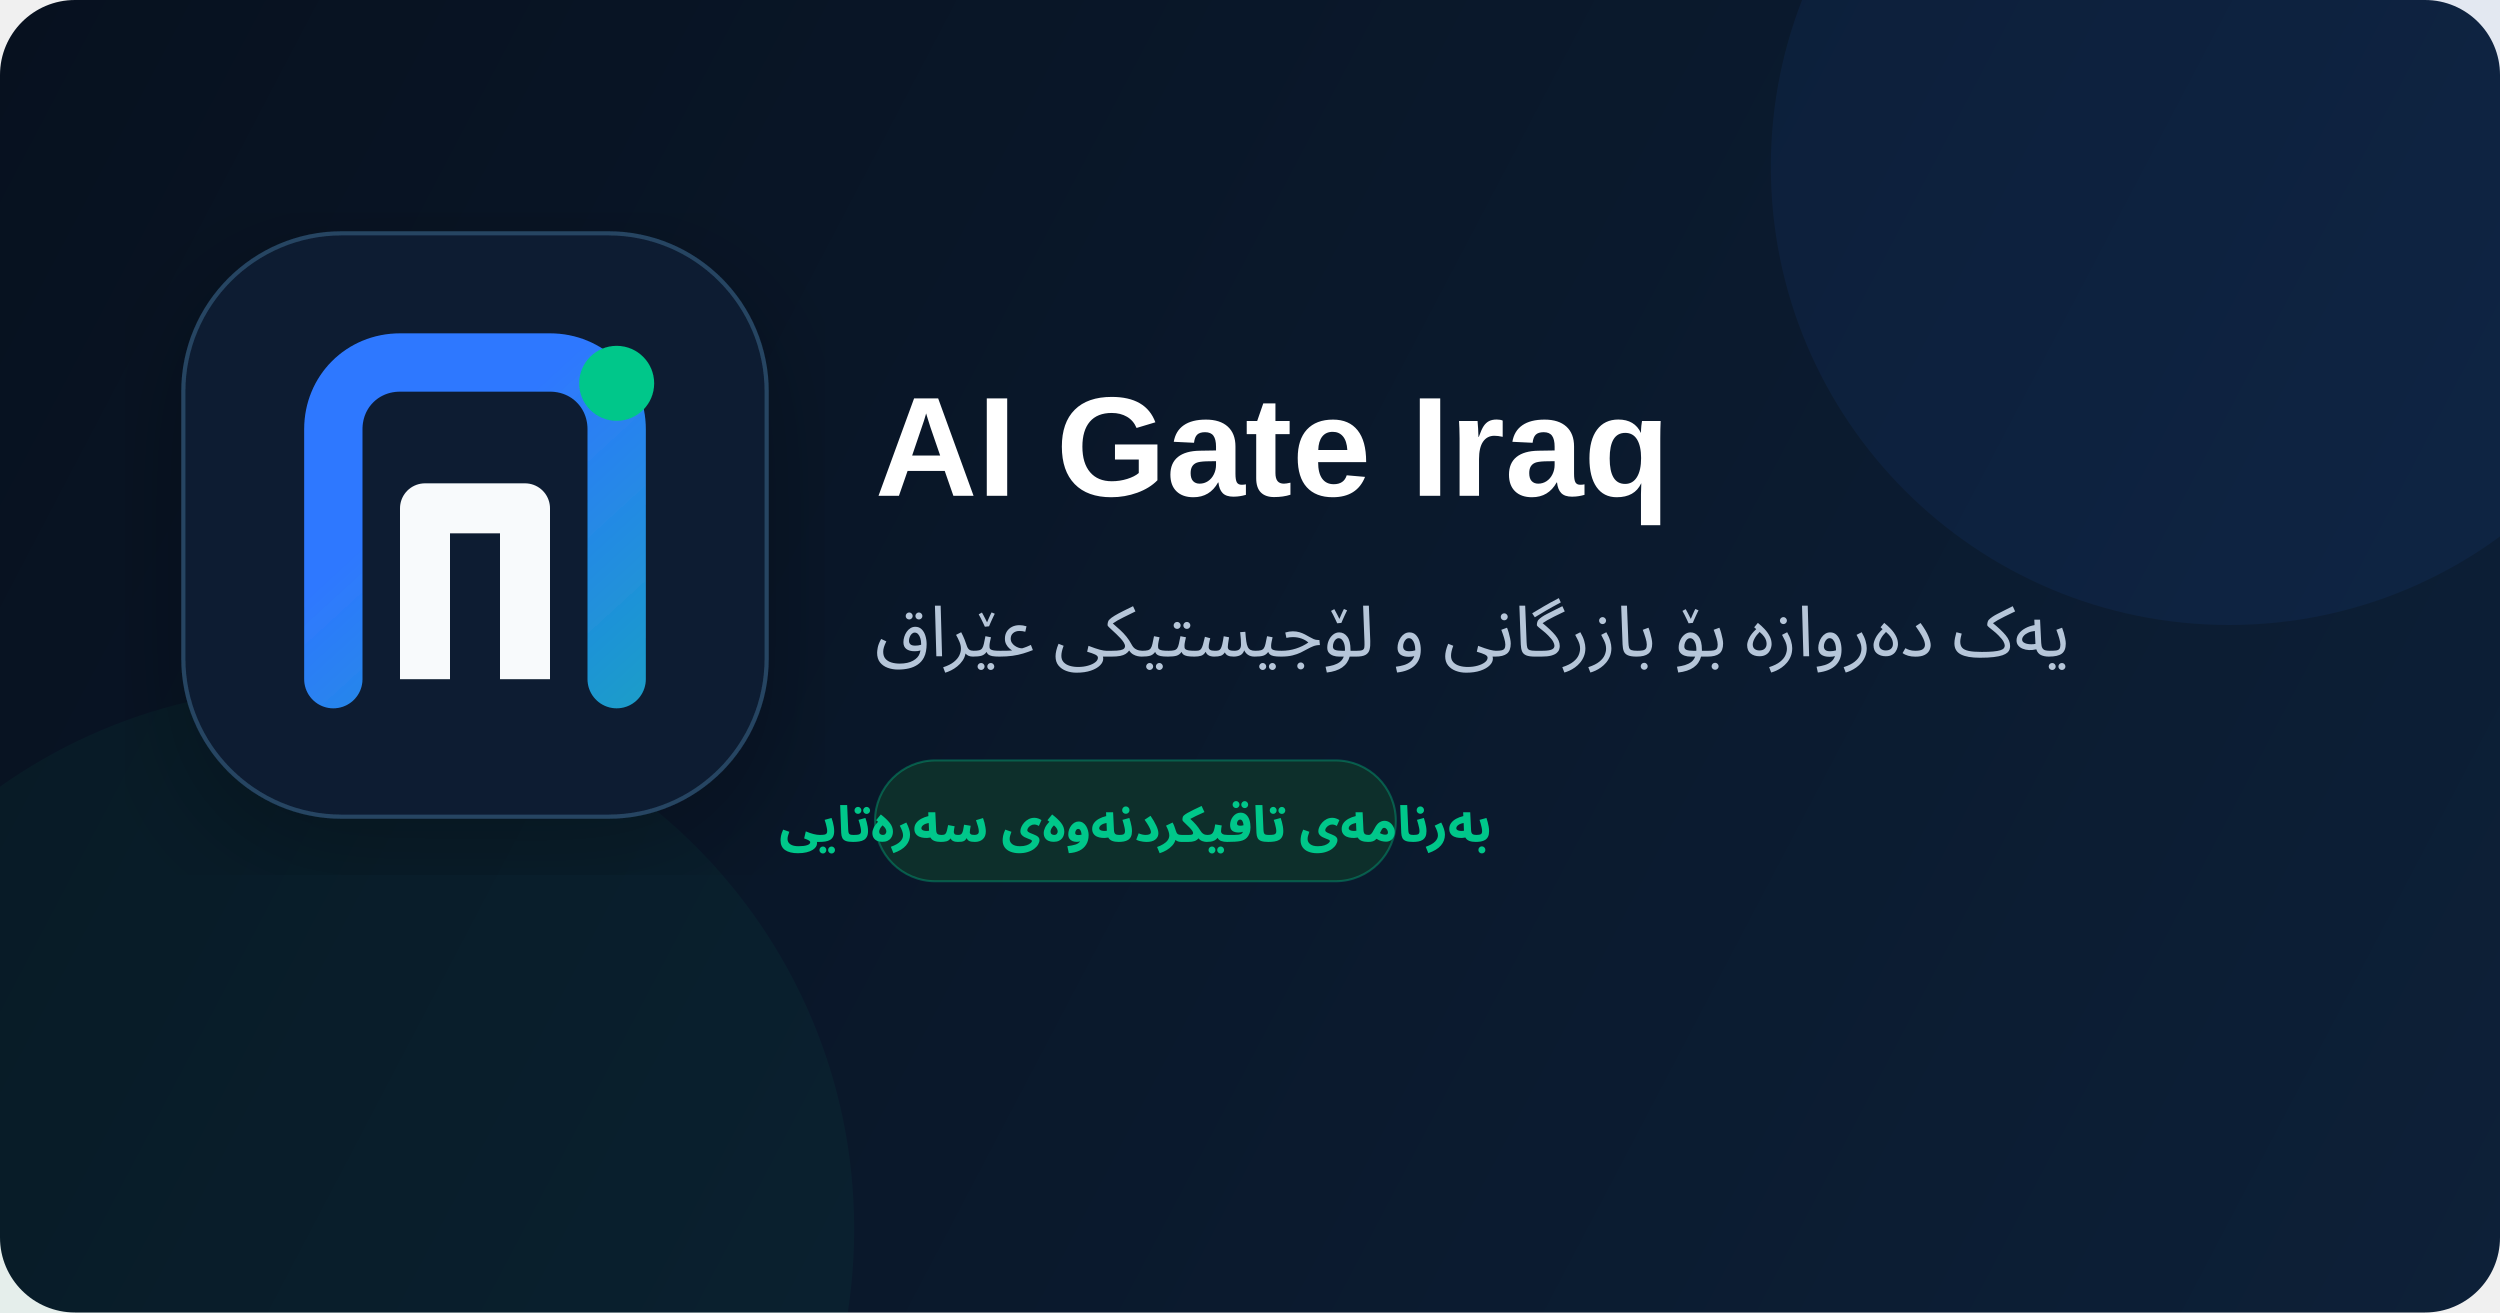
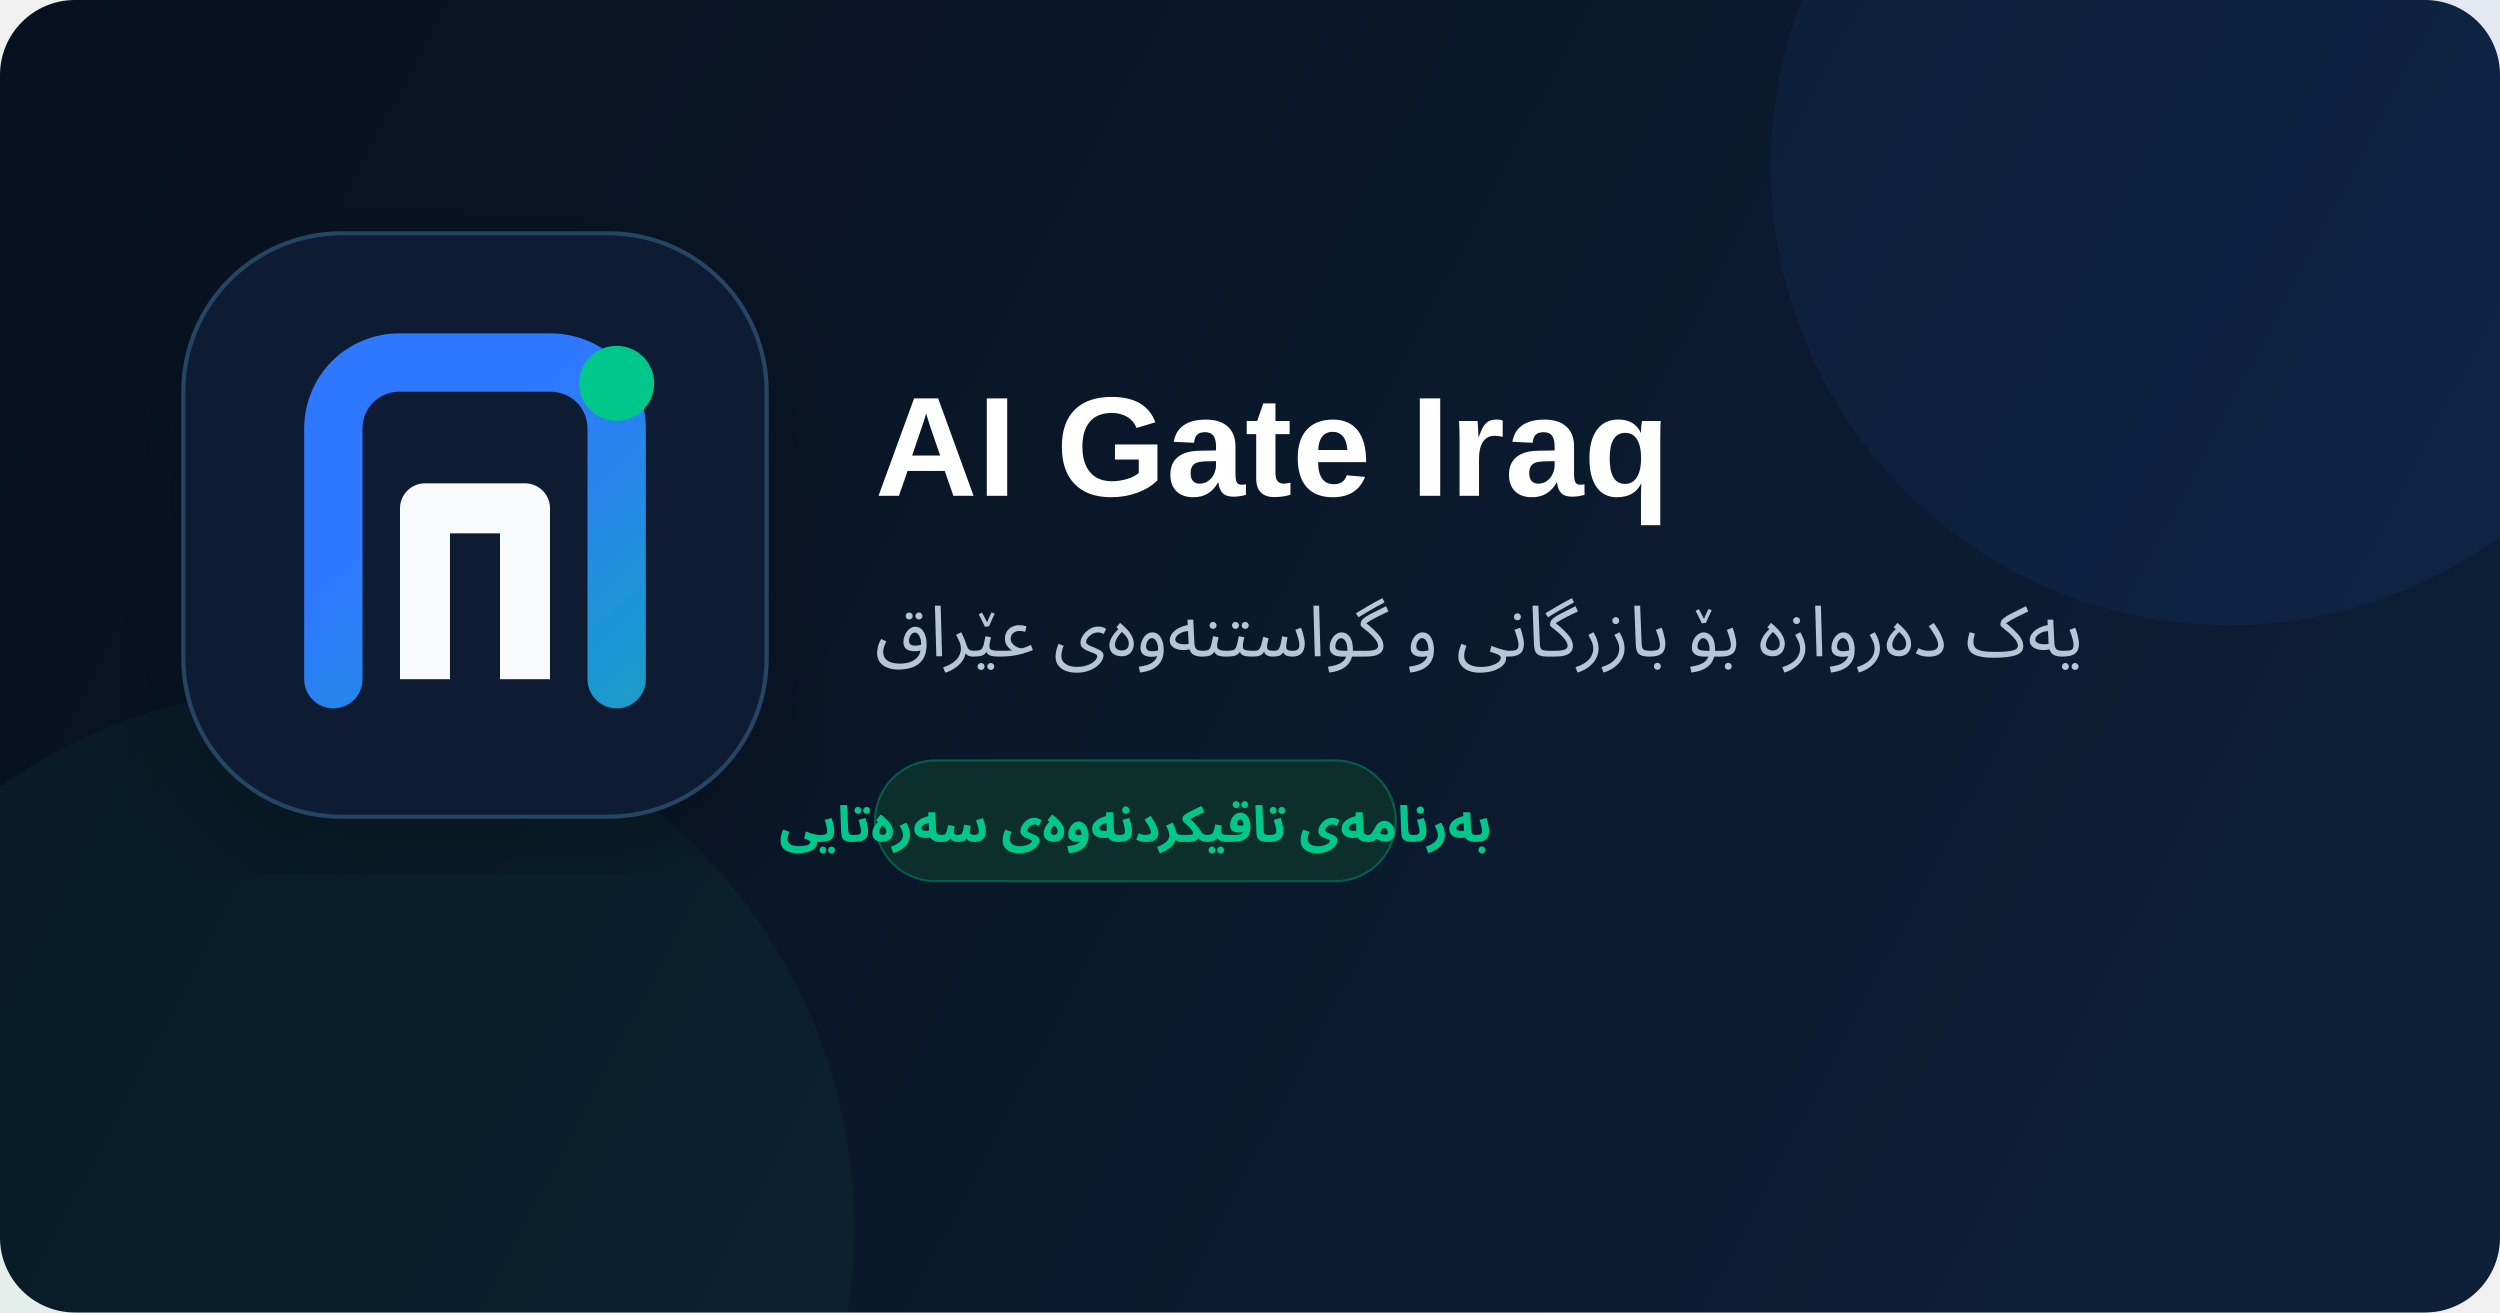
<svg xmlns="http://www.w3.org/2000/svg" viewBox="0 0 1200 630">
  <defs>
    <linearGradient id="bg" x1="0" y1="0" x2="1200" y2="630" gradientUnits="userSpaceOnUse">
      <stop stop-color="#07111f" />
      <stop offset="1" stop-color="#0d2038" />
    </linearGradient>
    <linearGradient id="gate" x1="118" y1="120" x2="332" y2="354" gradientUnits="userSpaceOnUse">
      <stop stop-color="#2f78ff" />
      <stop offset="1" stop-color="#00c78a" />
    </linearGradient>
    <filter id="shadow">
      <feDropShadow dx="0" dy="18" stdDeviation="28" flood-opacity=".25" />
    </filter>
  </defs>
  <rect width="1200" height="630" rx="36" fill="url(#bg)" />
  <circle cx="1070" cy="80" r="220" fill="#2f78ff" opacity=".07" />
  <circle cx="150" cy="590" r="260" fill="#00c78a" opacity=".05" />
  <g transform="translate(88 112)" filter="url(#shadow)">
    <rect width="280" height="280" rx="76" fill="#0d1d32" stroke="#274462" stroke-width="2" />
    <path d="M72 214V94c0-18 14-32 32-32h72c18 0 32 14 32 32v120" fill="none" stroke="url(#gate)" stroke-width="28" stroke-linecap="round" />
    <path d="M116 214v-82h48v82" fill="none" stroke="#f8fafc" stroke-width="24" stroke-linejoin="round" />
    <circle cx="208" cy="72" r="18" fill="#00c78a" />
  </g>
  <text x="420" y="238" fill="#ffffff" font-family="Noto Sans Arabic, Arial, sans-serif" font-size="68" font-weight="800">AI Gate Iraq</text>
-   <text x="420" y="315" fill="#b6c6d9" font-family="Noto Sans Arabic, Arial, sans-serif" font-size="34" font-weight="500">یەک دەروازە بۆ بازرگانی و لۆجیستیکی عێراق</text>
+   <text x="420" y="315" fill="#b6c6d9" font-family="Noto Sans Arabic, Arial, sans-serif" font-size="34" font-weight="500">یەک دەروازە بۆ بازرگانی و گواستنەوەی عێراق</text>
  <rect x="420" y="365" width="250" height="58" rx="29" fill="#0d2f2b" stroke="#00c78a" stroke-opacity=".35" />
  <text x="545" y="404" text-anchor="middle" fill="#00c78a" font-family="Noto Sans Arabic, Arial, sans-serif" font-size="24" font-weight="700">بەرنامەی تاقیکردنەوەی سەرەتایی</text>
</svg>
